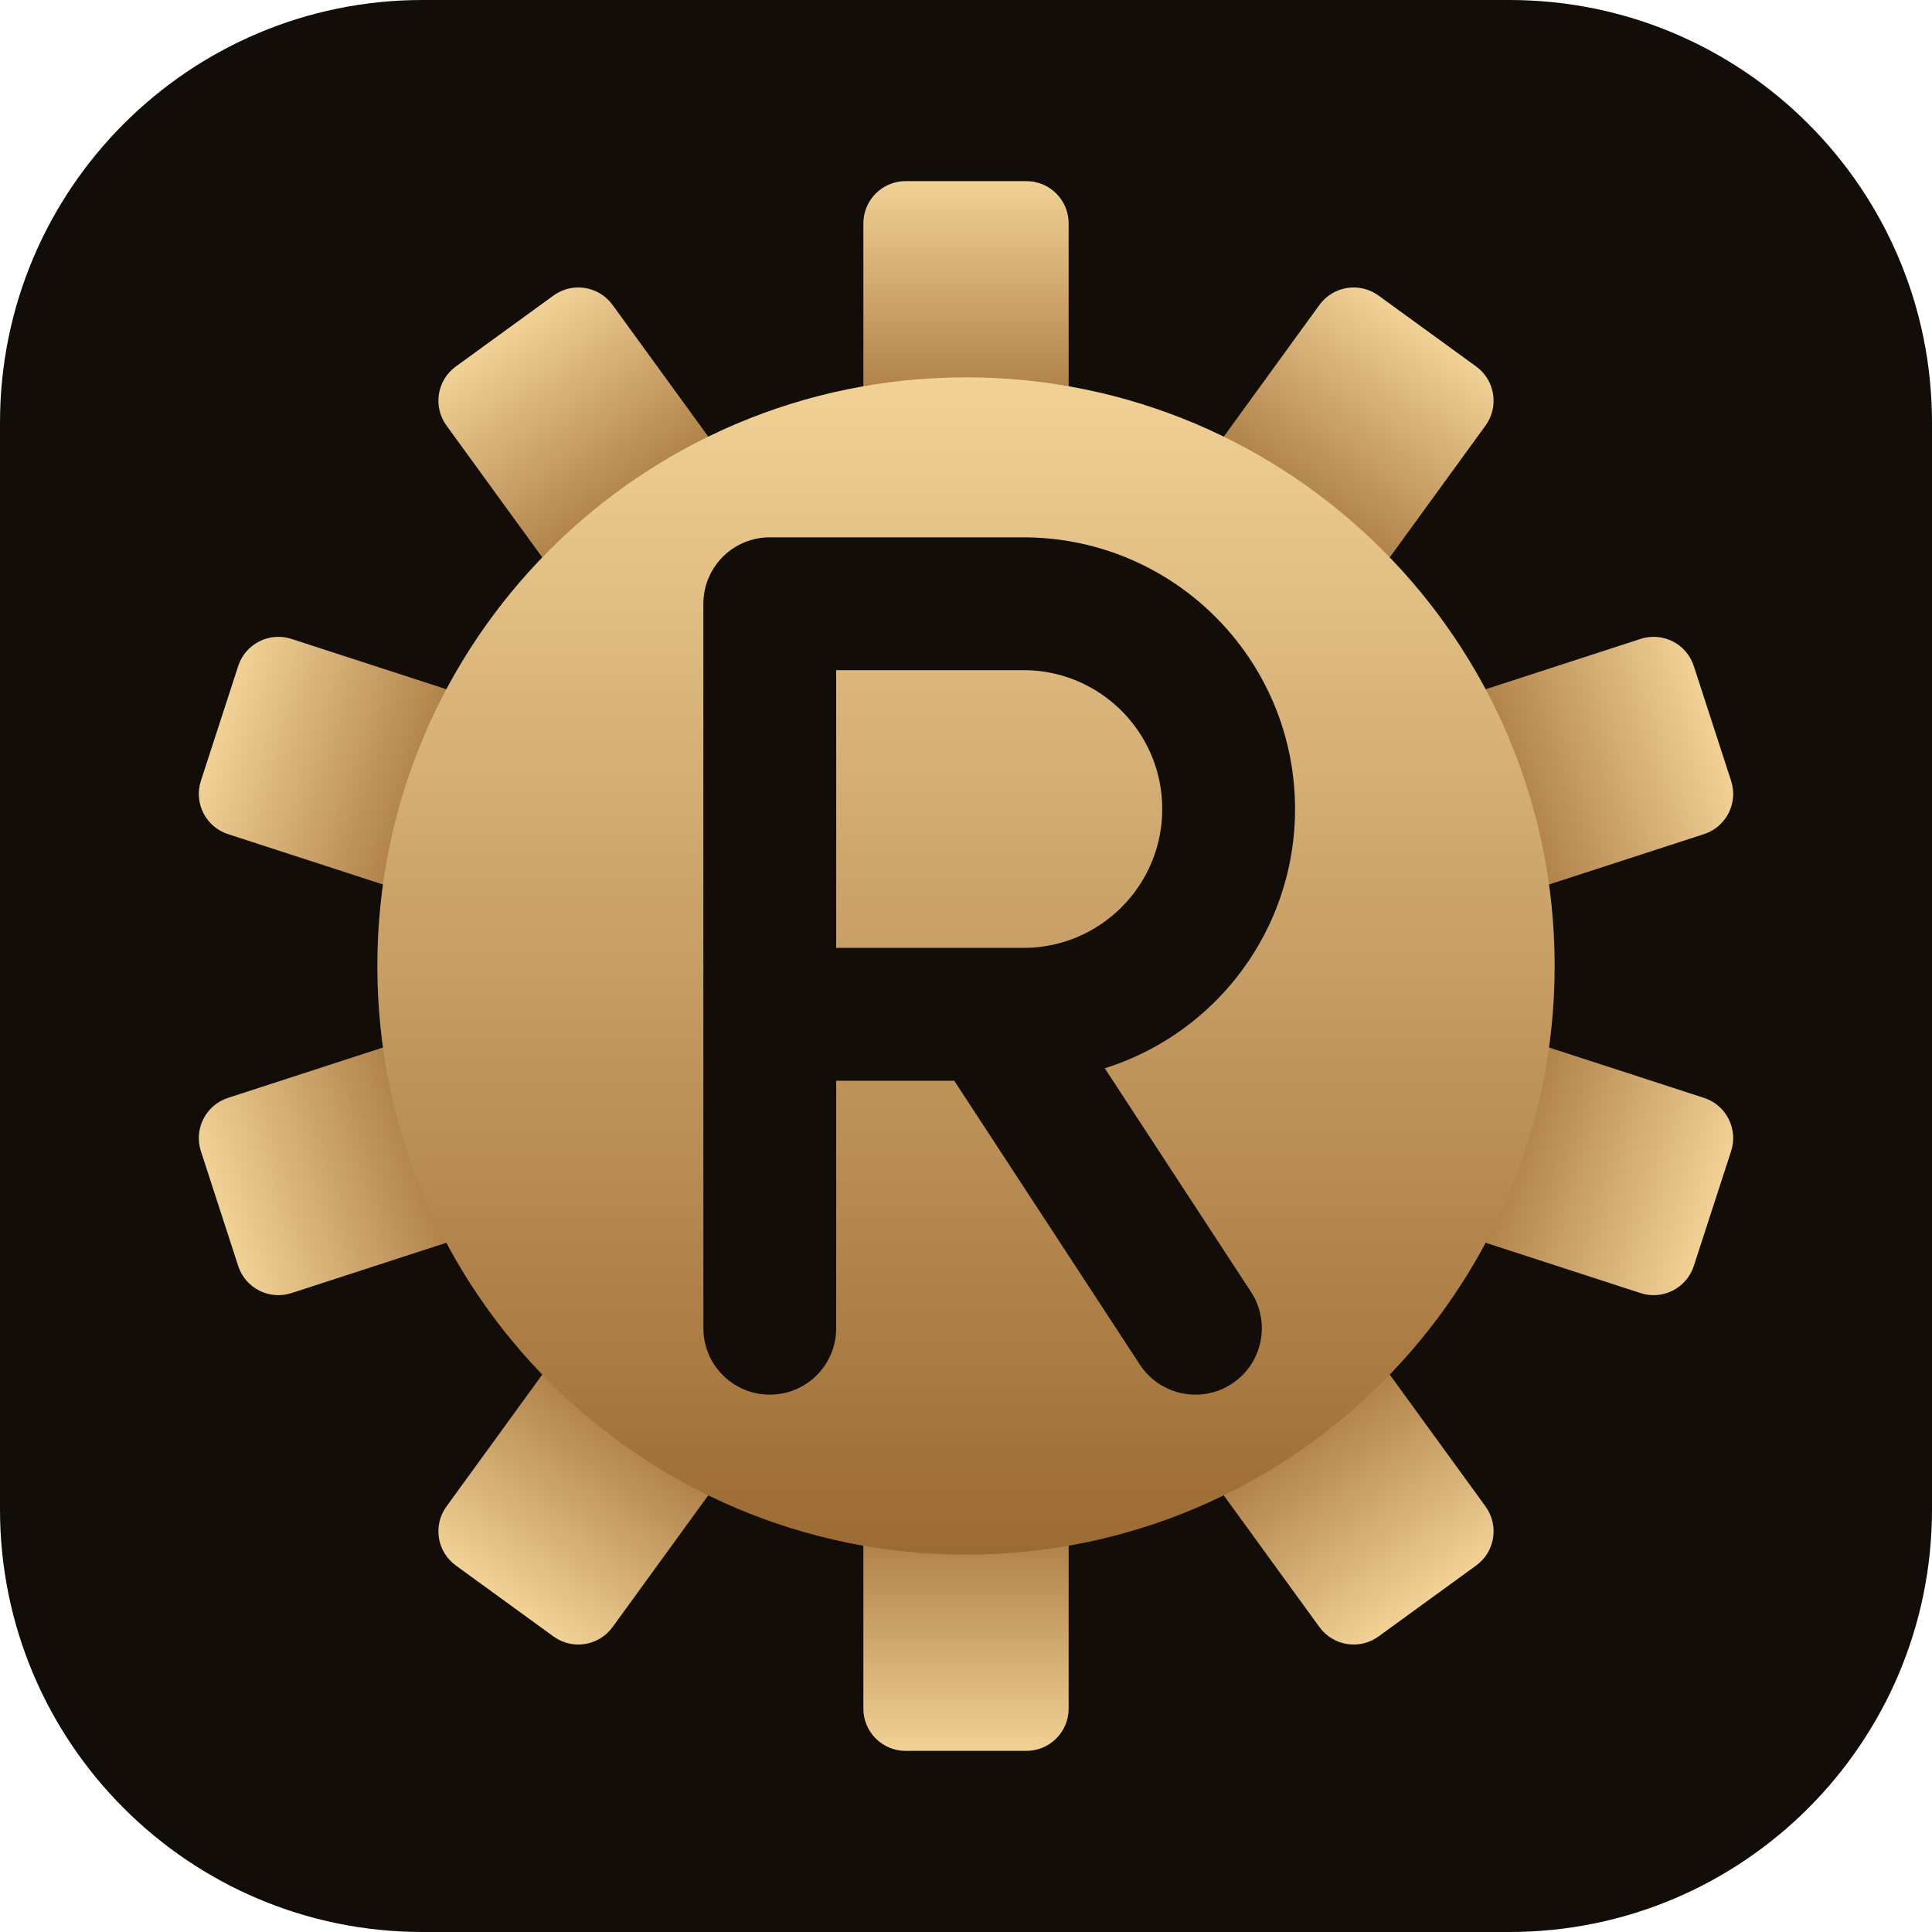
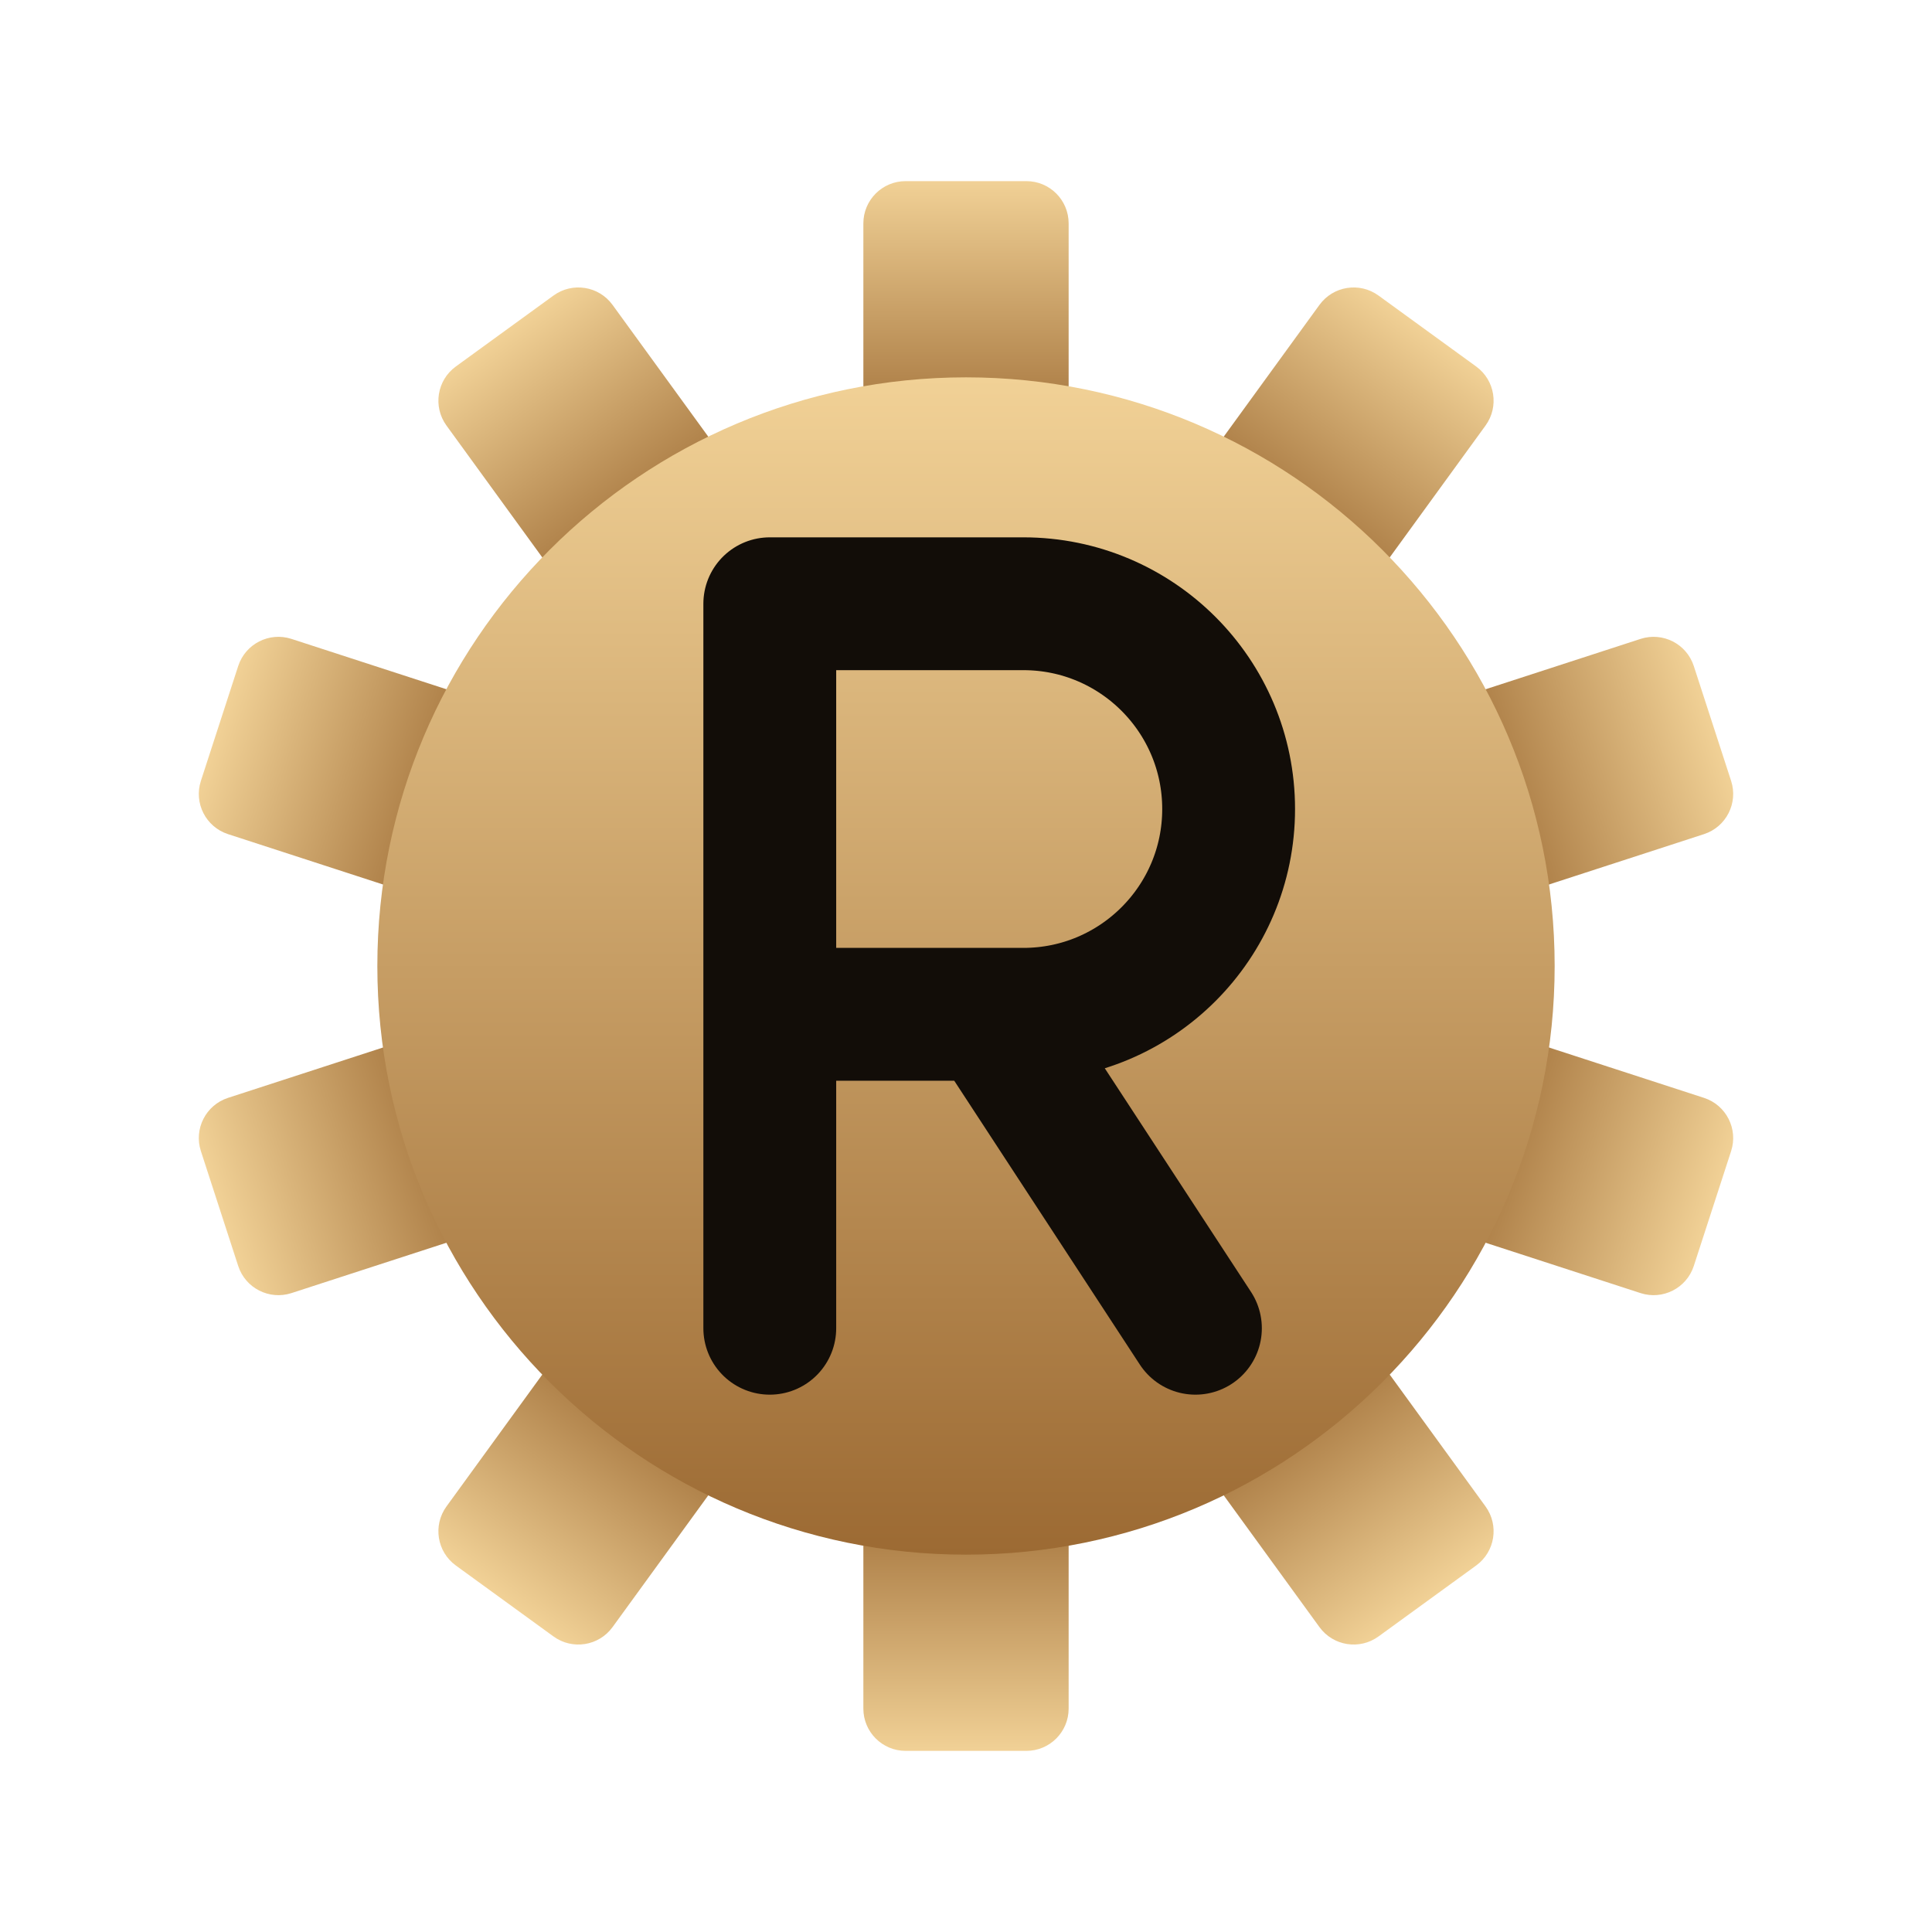
<svg xmlns="http://www.w3.org/2000/svg" viewBox="0 0 64 64">
  <defs>
    <linearGradient id="b" x1="0" y1="0" x2="0" y2="1">
      <stop offset="0" stop-color="#f1d196" />
      <stop offset="1" stop-color="#9c6a33" />
    </linearGradient>
  </defs>
-   <rect width="64" height="64" rx="14" fill="#120d08" />
  <g fill="url(#b)" transform="translate(32 32)">
    <rect x="-3.4" y="-26" width="6.8" height="9" rx="1.4" />
    <rect x="-3.4" y="-26" width="6.8" height="9" rx="1.4" transform="rotate(36)" />
    <rect x="-3.4" y="-26" width="6.8" height="9" rx="1.4" transform="rotate(72)" />
    <rect x="-3.4" y="-26" width="6.8" height="9" rx="1.4" transform="rotate(108)" />
    <rect x="-3.4" y="-26" width="6.8" height="9" rx="1.4" transform="rotate(144)" />
    <rect x="-3.4" y="-26" width="6.8" height="9" rx="1.4" transform="rotate(180)" />
    <rect x="-3.4" y="-26" width="6.8" height="9" rx="1.4" transform="rotate(216)" />
    <rect x="-3.4" y="-26" width="6.8" height="9" rx="1.4" transform="rotate(252)" />
    <rect x="-3.4" y="-26" width="6.8" height="9" rx="1.4" transform="rotate(288)" />
    <rect x="-3.4" y="-26" width="6.8" height="9" rx="1.4" transform="rotate(324)" />
    <circle r="19.5" />
  </g>
  <path d="M25.5 44V20h8.4a6.8 6.8 0 010 13.6h-8.4M32.8 33.6l6.8 10.4" fill="none" stroke="#120d08" stroke-width="4.4" stroke-linecap="round" stroke-linejoin="round" />
</svg>
